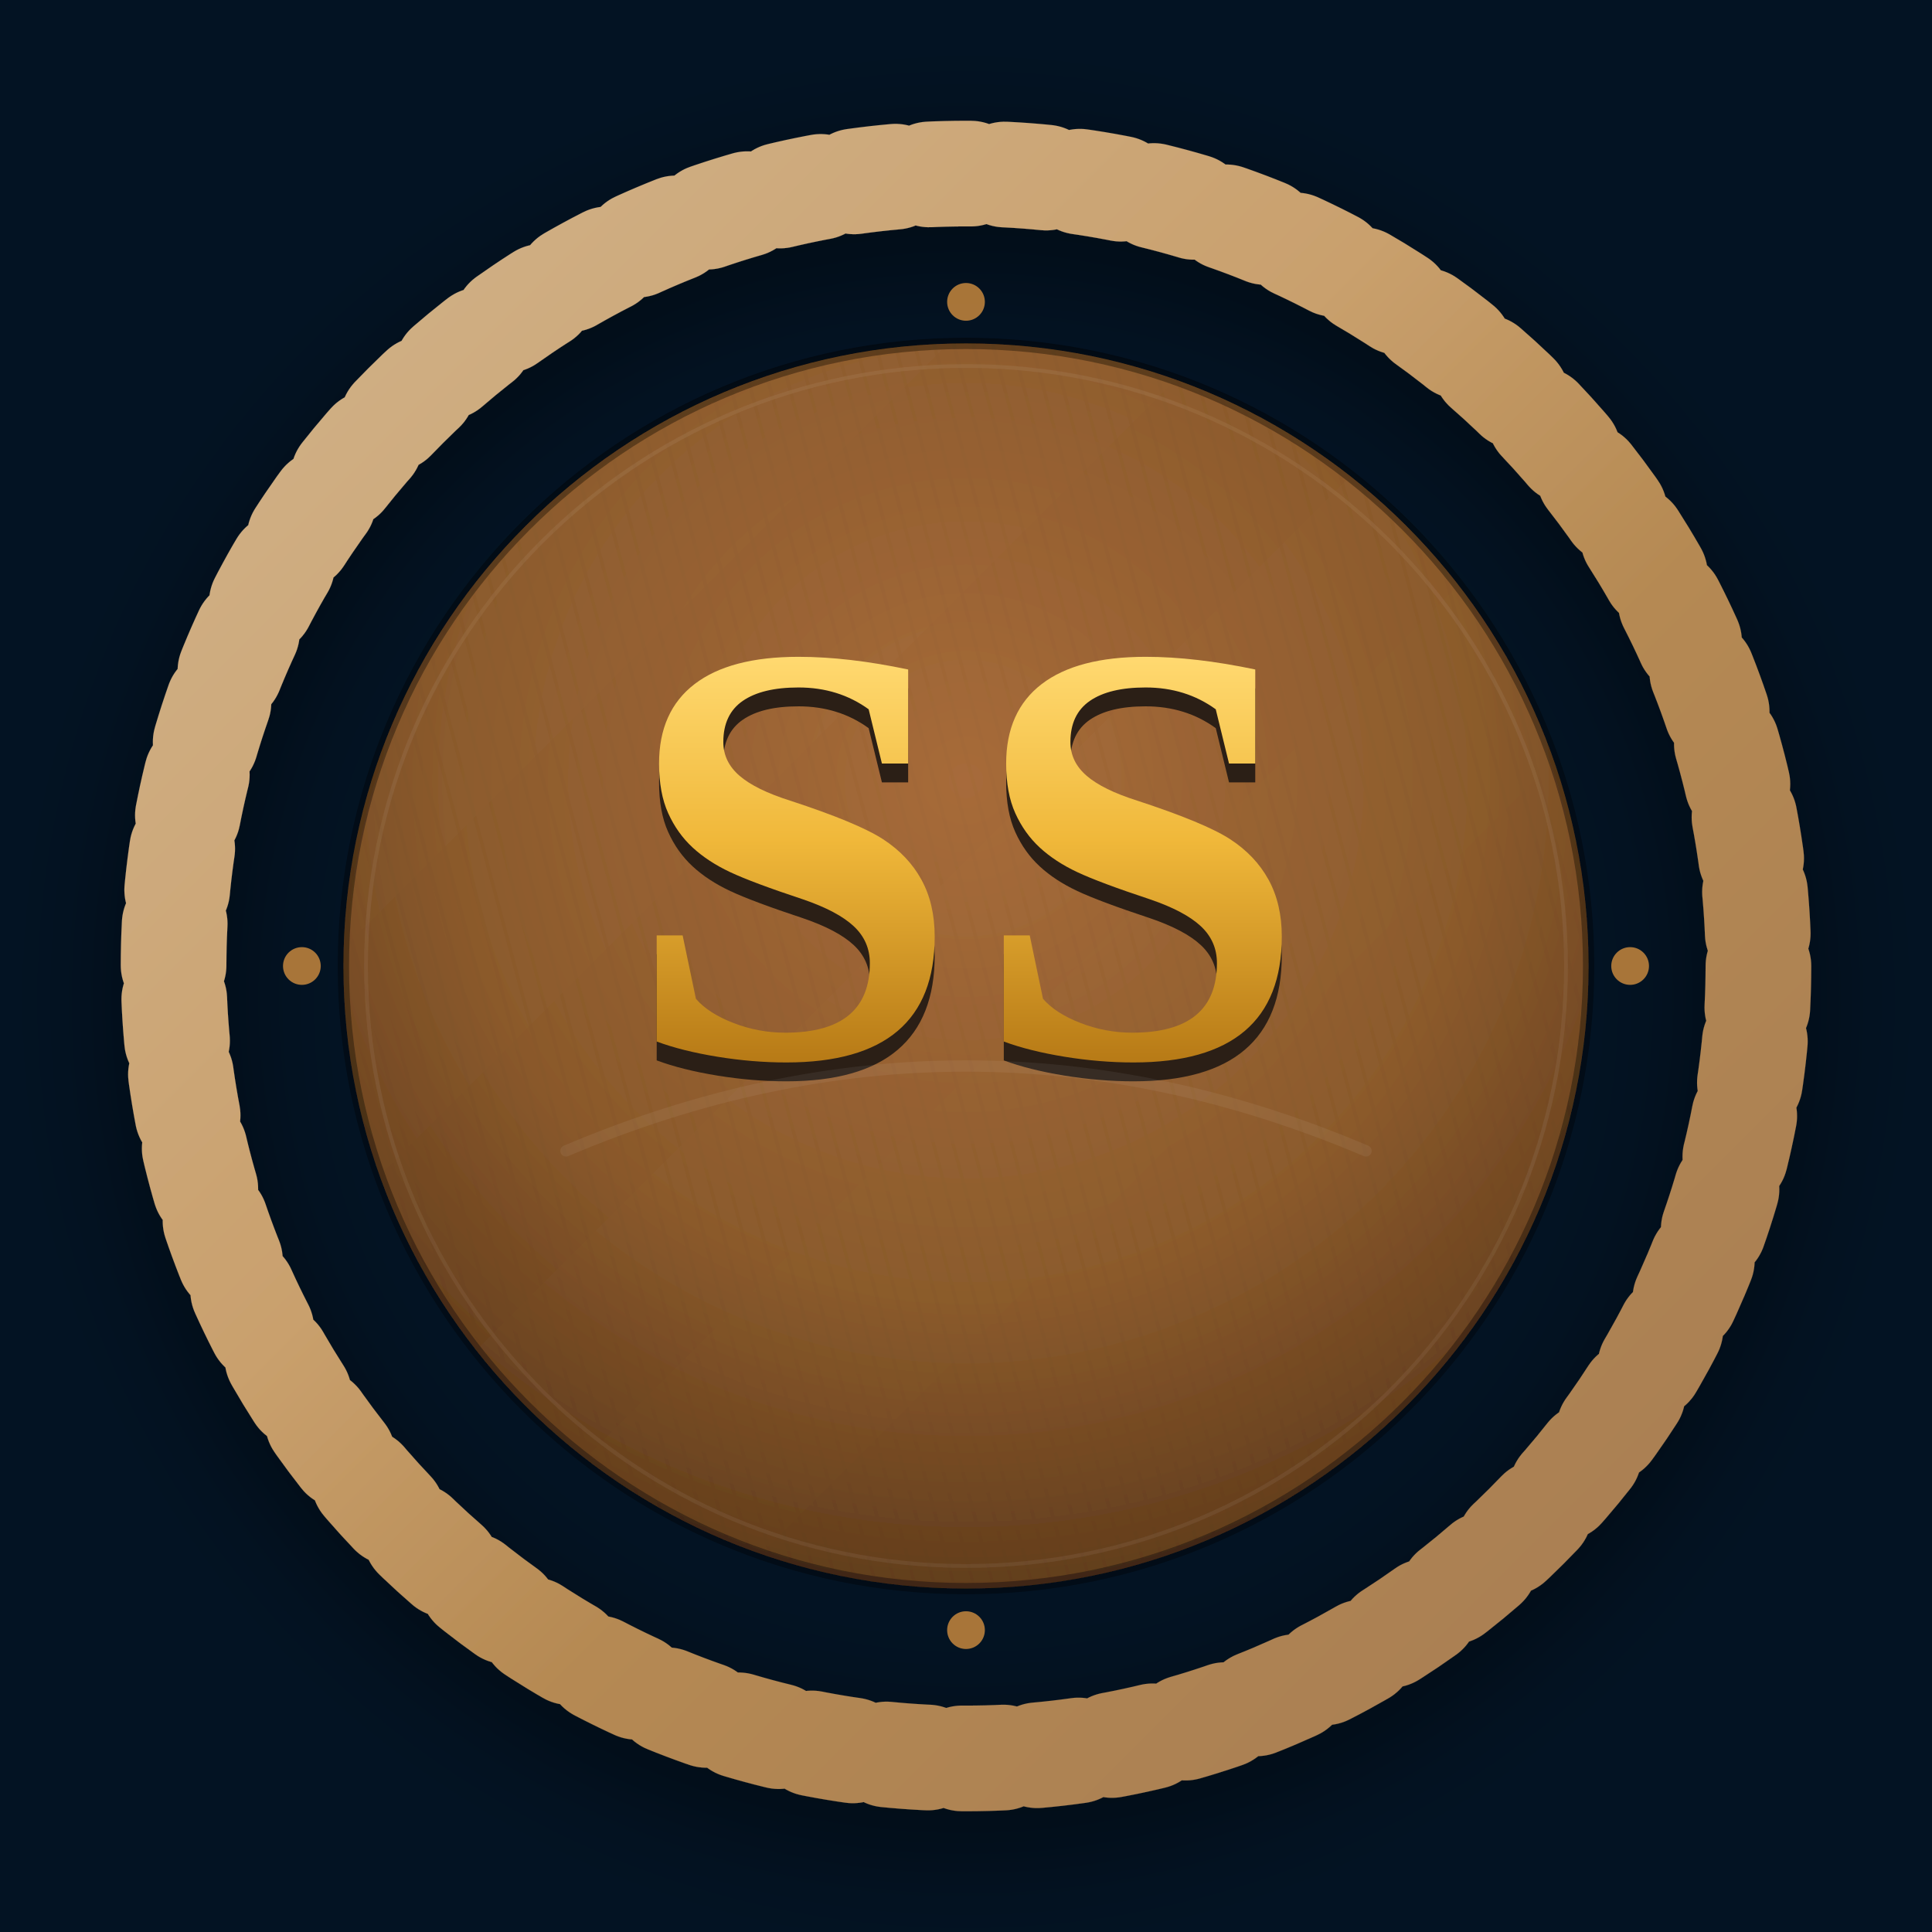
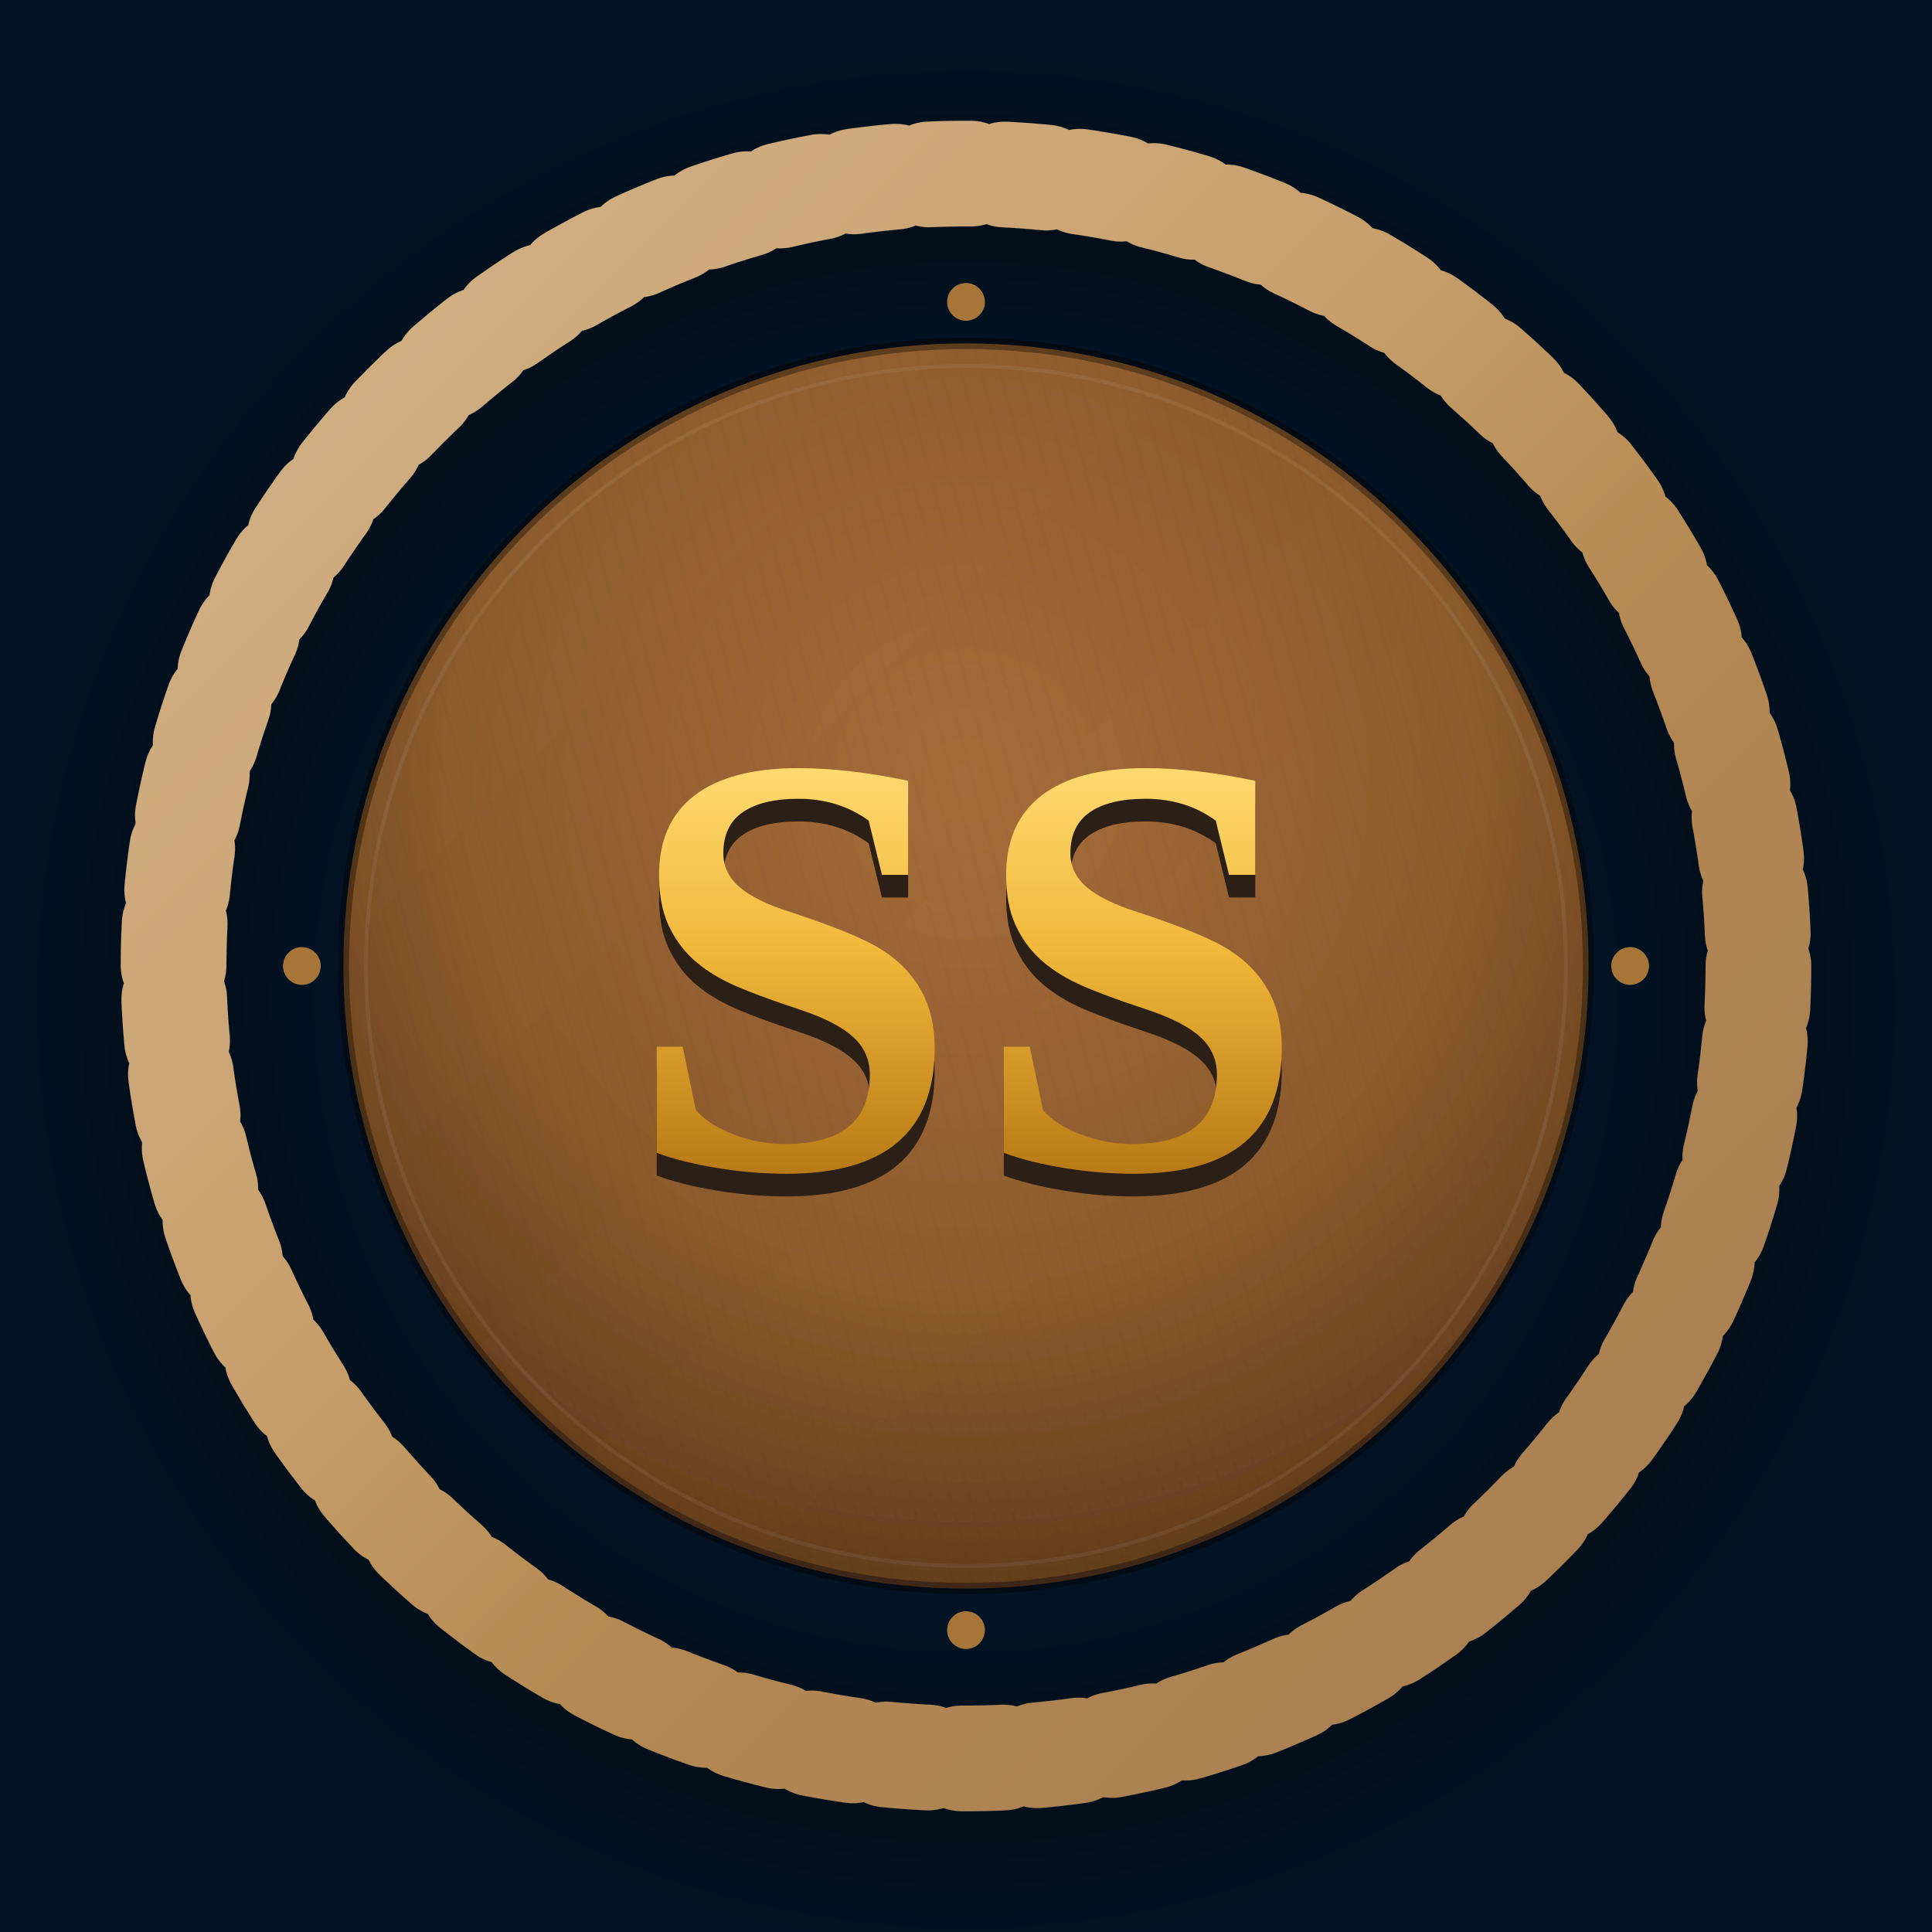
<svg xmlns="http://www.w3.org/2000/svg" width="1024" height="1024" viewBox="0 0 1024 1024" role="img" aria-label="SS pirate icon">
  <defs>
    <radialGradient id="woodRad" cx="50%" cy="35%" r="70%">
      <stop offset="0%" stop-color="#a86c3a" />
      <stop offset="60%" stop-color="#8b5a2b" />
      <stop offset="100%" stop-color="#5a3718" />
    </radialGradient>
    <linearGradient id="grain" x1="0" y1="0" x2="1" y2="1">
      <stop offset="0%" stop-color="rgba(0,0,0,0.06)" />
      <stop offset="20%" stop-color="rgba(255,255,255,0.03)" />
      <stop offset="40%" stop-color="rgba(0,0,0,0.04)" />
      <stop offset="60%" stop-color="rgba(255,255,255,0.02)" />
      <stop offset="100%" stop-color="rgba(0,0,0,0.06)" />
    </linearGradient>
    <pattern id="woodGrainPattern" patternUnits="userSpaceOnUse" width="10" height="10" patternTransform="rotate(-15)">
      <rect width="2" height="10" x="0" y="0" fill="rgba(0,0,0,0.04)" />
    </pattern>
    <linearGradient id="ropeGrad" x1="0" y1="0" x2="1" y2="1">
      <stop offset="0%" stop-color="#d2b48c" />
      <stop offset="40%" stop-color="#c9a06d" />
      <stop offset="60%" stop-color="#b58952" />
      <stop offset="100%" stop-color="#a67c52" />
    </linearGradient>
    <linearGradient id="gold" x1="0" y1="0" x2="0" y2="1">
      <stop offset="0%" stop-color="#ffd970" />
      <stop offset="45%" stop-color="#f0b83a" />
      <stop offset="100%" stop-color="#b77a16" />
    </linearGradient>
    <filter id="insetShadow" x="-50%" y="-50%" width="200%" height="200%">
      <feOffset dx="0" dy="6" result="o" />
      <feGaussianBlur in="o" stdDeviation="10" result="blur" />
      <feComposite in="blur" in2="SourceGraphic" operator="arithmetic" k2="-1" k3="1" result="inner" />
      <feBlend in="SourceGraphic" in2="inner" />
    </filter>
    <filter id="softDrop" x="-50%" y="-50%" width="200%" height="200%">
      <feDropShadow dx="0" dy="18" stdDeviation="30" flood-color="#000" flood-opacity="0.45" />
    </filter>
  </defs>
  <rect width="100%" height="100%" fill="#031323" />
  <g filter="url(#softDrop)">
    <circle cx="512" cy="512" r="420" fill="none" stroke="url(#ropeGrad)" stroke-width="56" stroke-linecap="round" stroke-dasharray="22 18" stroke-linejoin="round" />
  </g>
  <g transform="translate(0,0)" filter="url(#insetShadow)">
    <circle cx="512" cy="512" r="330" fill="url(#woodRad)" />
    <circle cx="512" cy="512" r="330" fill="url(#woodGrainPattern)" opacity="0.28" />
    <circle cx="512" cy="512" r="328" fill="url(#grain)" opacity="0.22" />
    <circle cx="512" cy="512" r="330" fill="none" stroke="rgba(0,0,0,0.35)" stroke-width="6" />
    <circle cx="512" cy="512" r="318" fill="none" stroke="rgba(255,255,255,0.06)" stroke-width="2" />
  </g>
  <g fill="#b07a3a" opacity="0.95">
    <circle cx="512" cy="160" r="10" />
    <circle cx="512" cy="864" r="10" />
    <circle cx="160" cy="512" r="10" />
    <circle cx="864" cy="512" r="10" />
  </g>
-   <text x="512" y="570" text-anchor="middle" font-family="Cinzel, Georgia, 'Times New Roman', serif" font-weight="700" font-size="320" fill="#2b1f16" style="letter-spacing:6px;">
+   <text x="512" y="631" text-anchor="middle" font-family="Cinzel, Georgia, 'Times New Roman', serif" font-weight="700" font-size="320" fill="#2b1f16" style="letter-spacing:6px;">
    SS
  </text>
-   <text x="512" y="560" text-anchor="middle" font-family="Cinzel, Georgia, 'Times New Roman', serif" font-weight="800" font-size="320" fill="url(#gold)" style="letter-spacing:6px;">
+   <text x="512" y="619" text-anchor="middle" font-family="Cinzel, Georgia, 'Times New Roman', serif" font-weight="800" font-size="320" fill="url(#gold)" style="letter-spacing:6px;">
    SS
  </text>
-   <path d="M 300 610 Q 512 520 724 610" fill="none" stroke="#ffffff" stroke-opacity="0.06" stroke-width="6" stroke-linecap="round" />
</svg>
